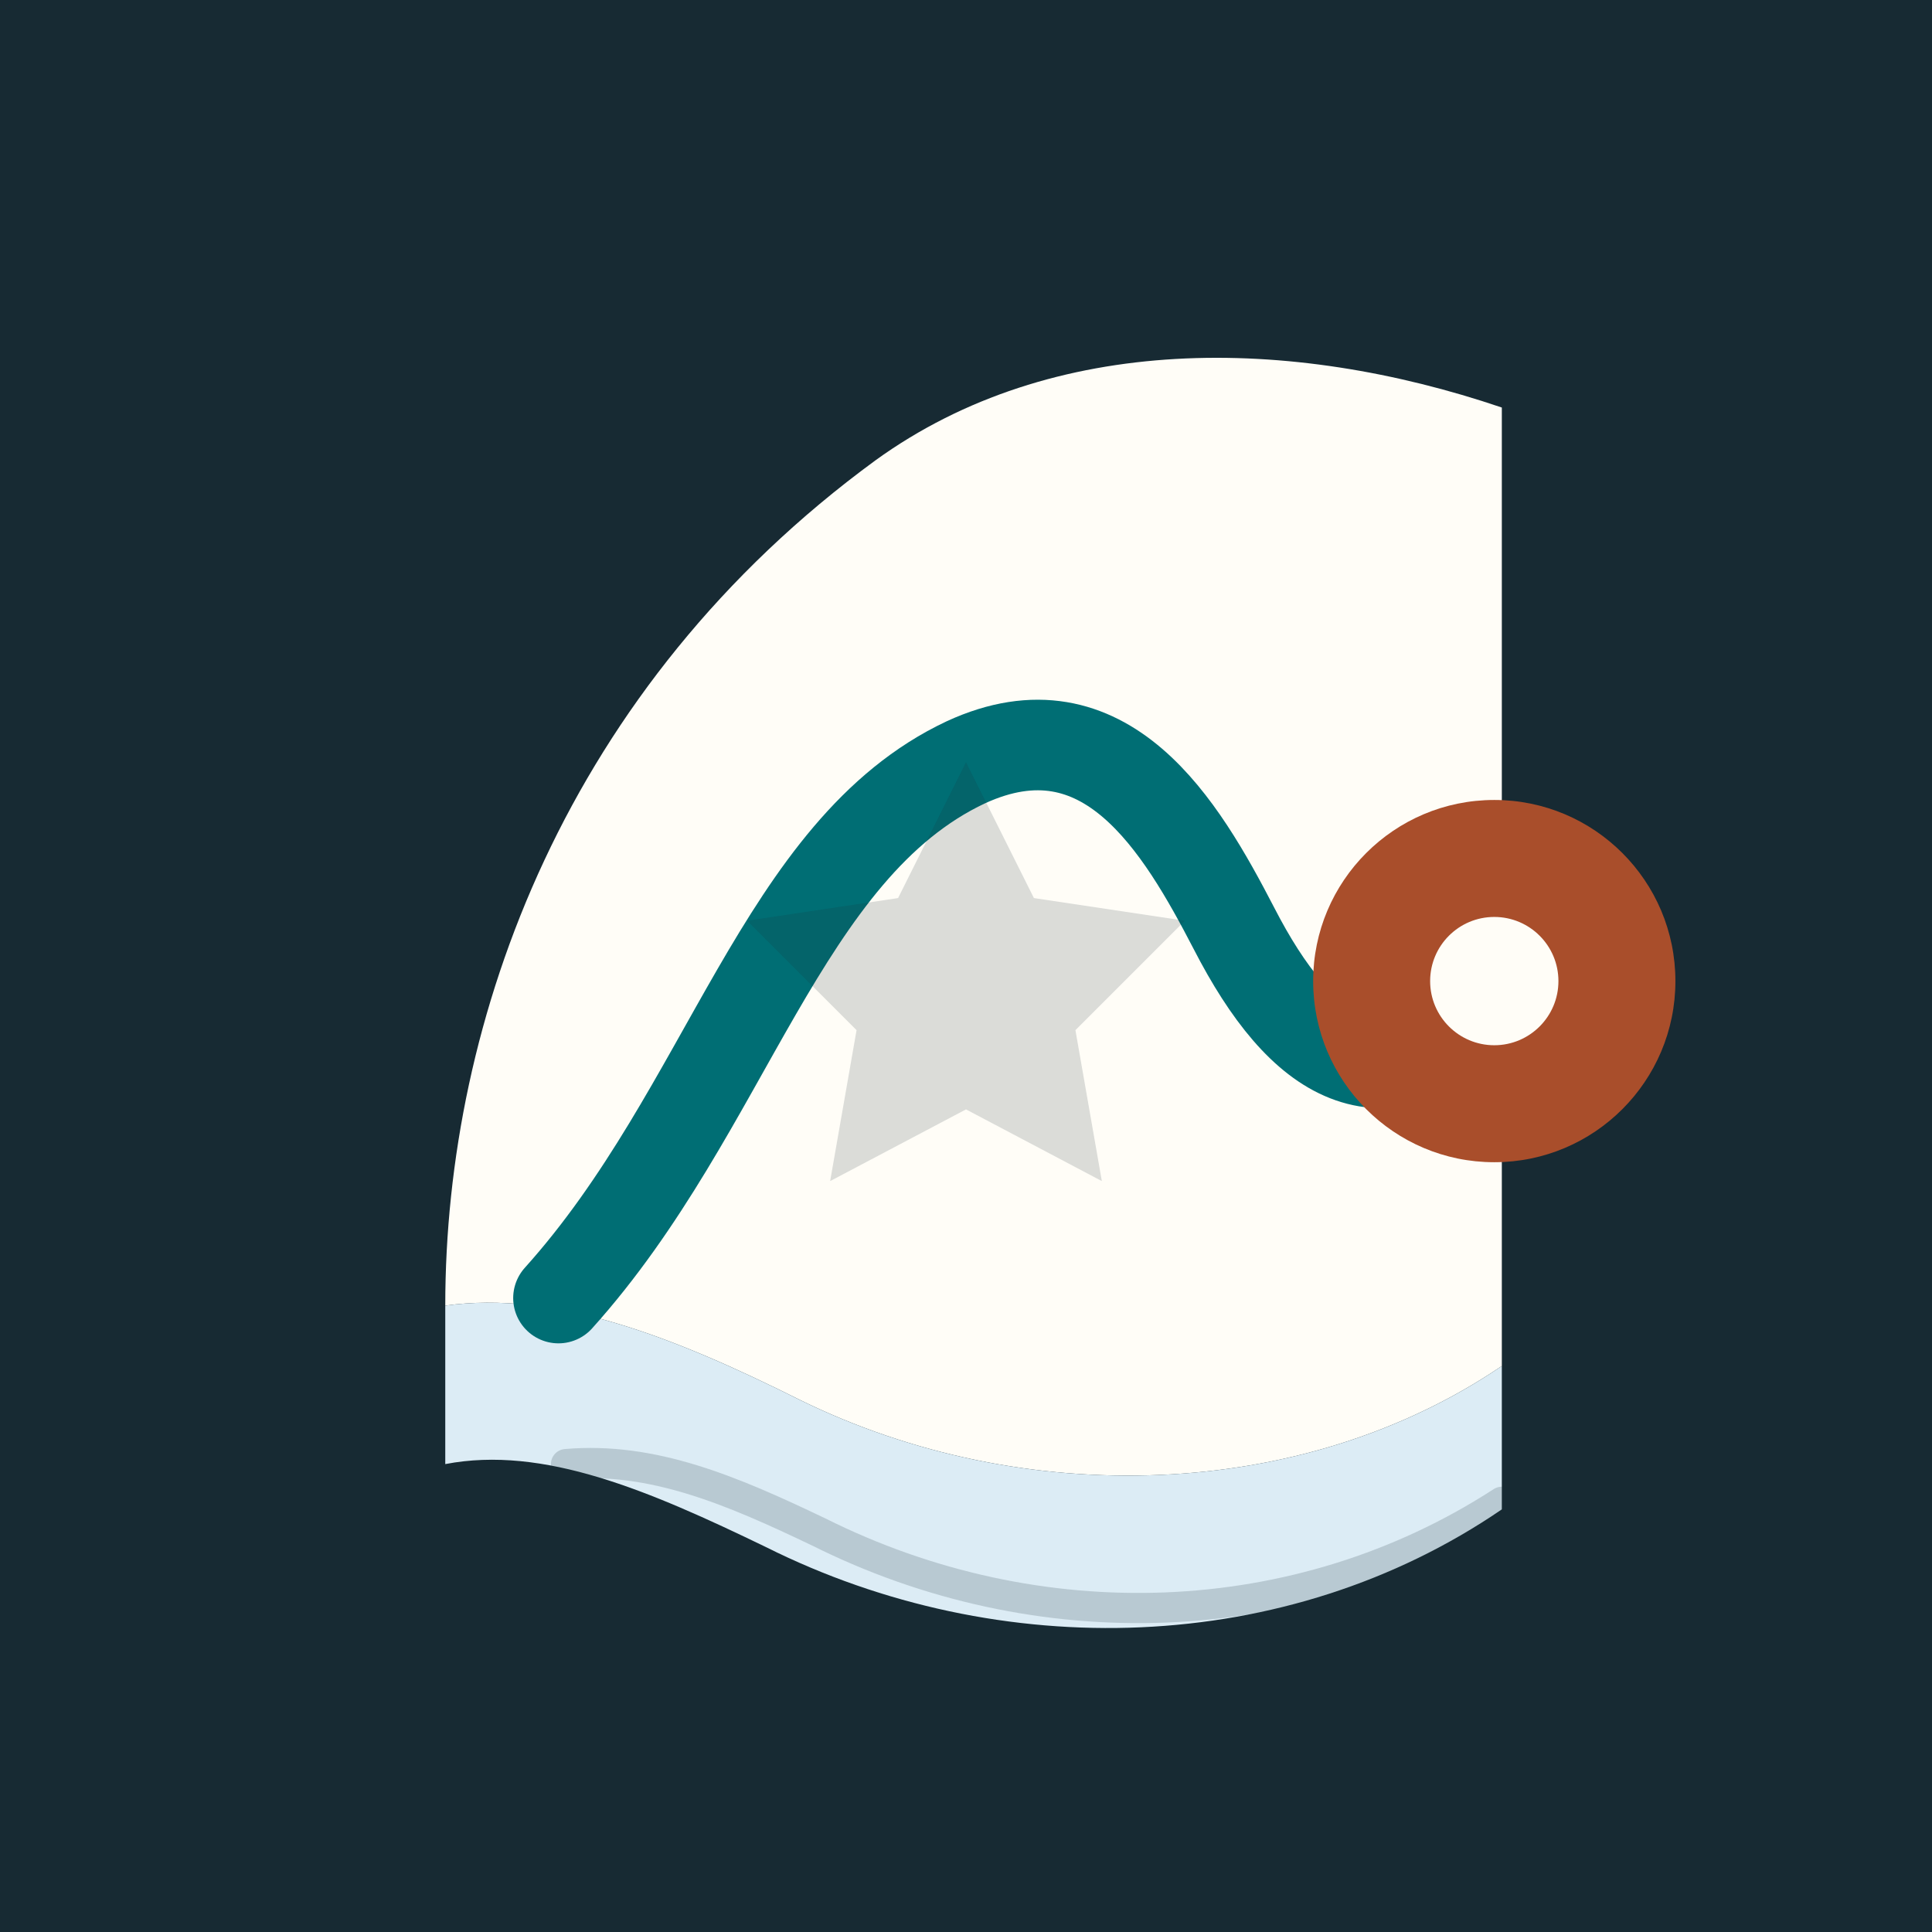
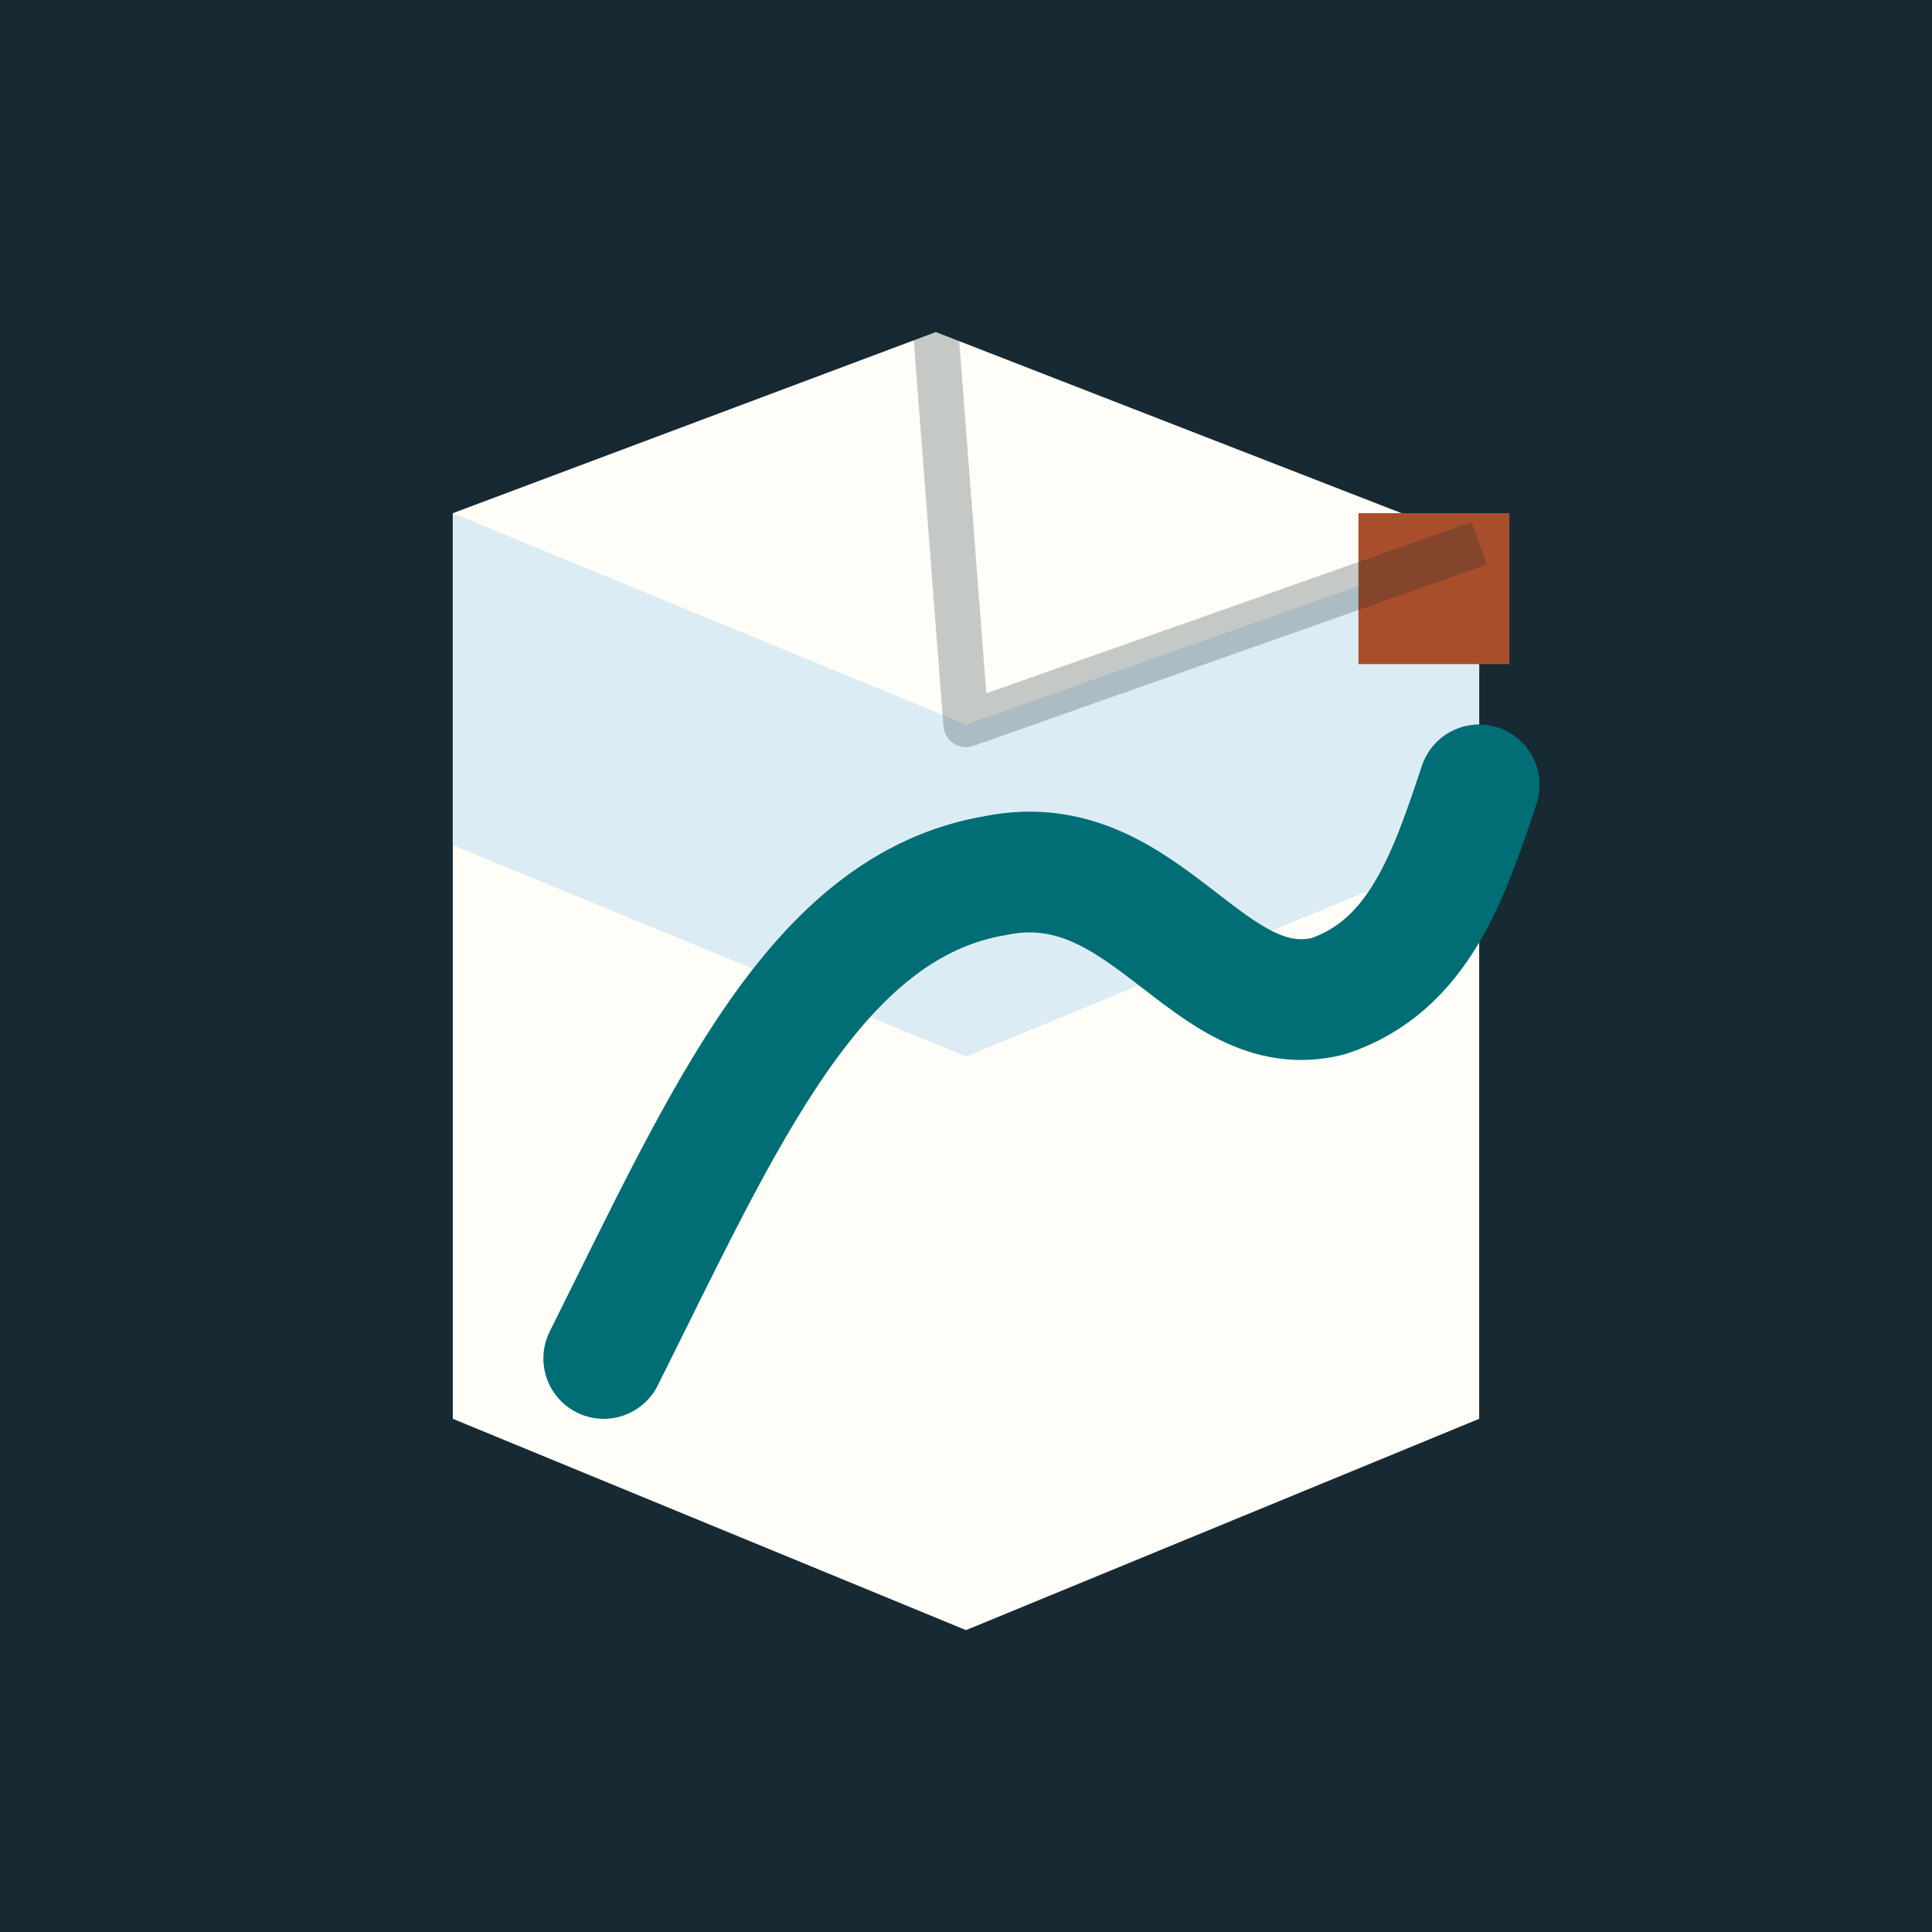
- <svg xmlns="http://www.w3.org/2000/svg" viewBox="0 0 512 512">
-   <rect width="512" height="512" fill="#172A33" />
-   <path d="M118 346C118 270 150 182 232 122c47-34 110-33 166-14v254c-53 36-127 38-186 9-34-17-65-29-94-25Z" fill="#FFFDF7" />
-   <path d="M118 346c29-4 60 8 94 25 59 29 133 27 186-9v38c-57 39-133 41-195 10-31-15-59-27-85-22Z" fill="#DCECF5" />
-   <path d="M148 344c45-50 59-119 108-142 37-17 57 17 71 44 18 35 39 48 68 22" fill="none" stroke="#006E74" stroke-linecap="round" stroke-linejoin="round" stroke-width="24" />
-   <circle cx="396" cy="260" r="48" fill="#A94E2B" />
-   <circle cx="396" cy="260" r="17" fill="#FFFDF7" />
-   <path d="m256 202 18 36 40 6-29 29 7 40-36-19-36 19 7-40-29-29 40-6Z" fill="#172A33" opacity=".16" />
-   <path d="M150 388c23-2 44 7 67 18 58 29 127 27 181-8" fill="none" stroke="#172A33" stroke-linecap="round" stroke-width="8" opacity=".18" />
+ <svg xmlns="http://www.w3.org/2000/svg" viewBox="0 0 64 64">
+   <rect width="64" height="64" fill="#172A33" />
+   <path d="M15 17 31 11l18 7v29l-17 7-17-7Z" fill="#FFFDF7" />
+   <path d="m15 17 17 7 17-6v10l-17 7-17-7Z" fill="#DCECF5" />
+   <path d="M20 45c4-8 7-15 13-16 5-1 7 5 11 4 3-1 4-4 5-7" fill="none" stroke="#006E74" stroke-linecap="round" stroke-linejoin="round" stroke-width="4" />
+   <path d="M45 17h5v5h-5z" fill="#A94E2B" />
+   <path d="m31 11 1 13 17-6" fill="none" stroke="#172A33" stroke-linejoin="round" stroke-width="1.5" opacity=".25" />
</svg>
